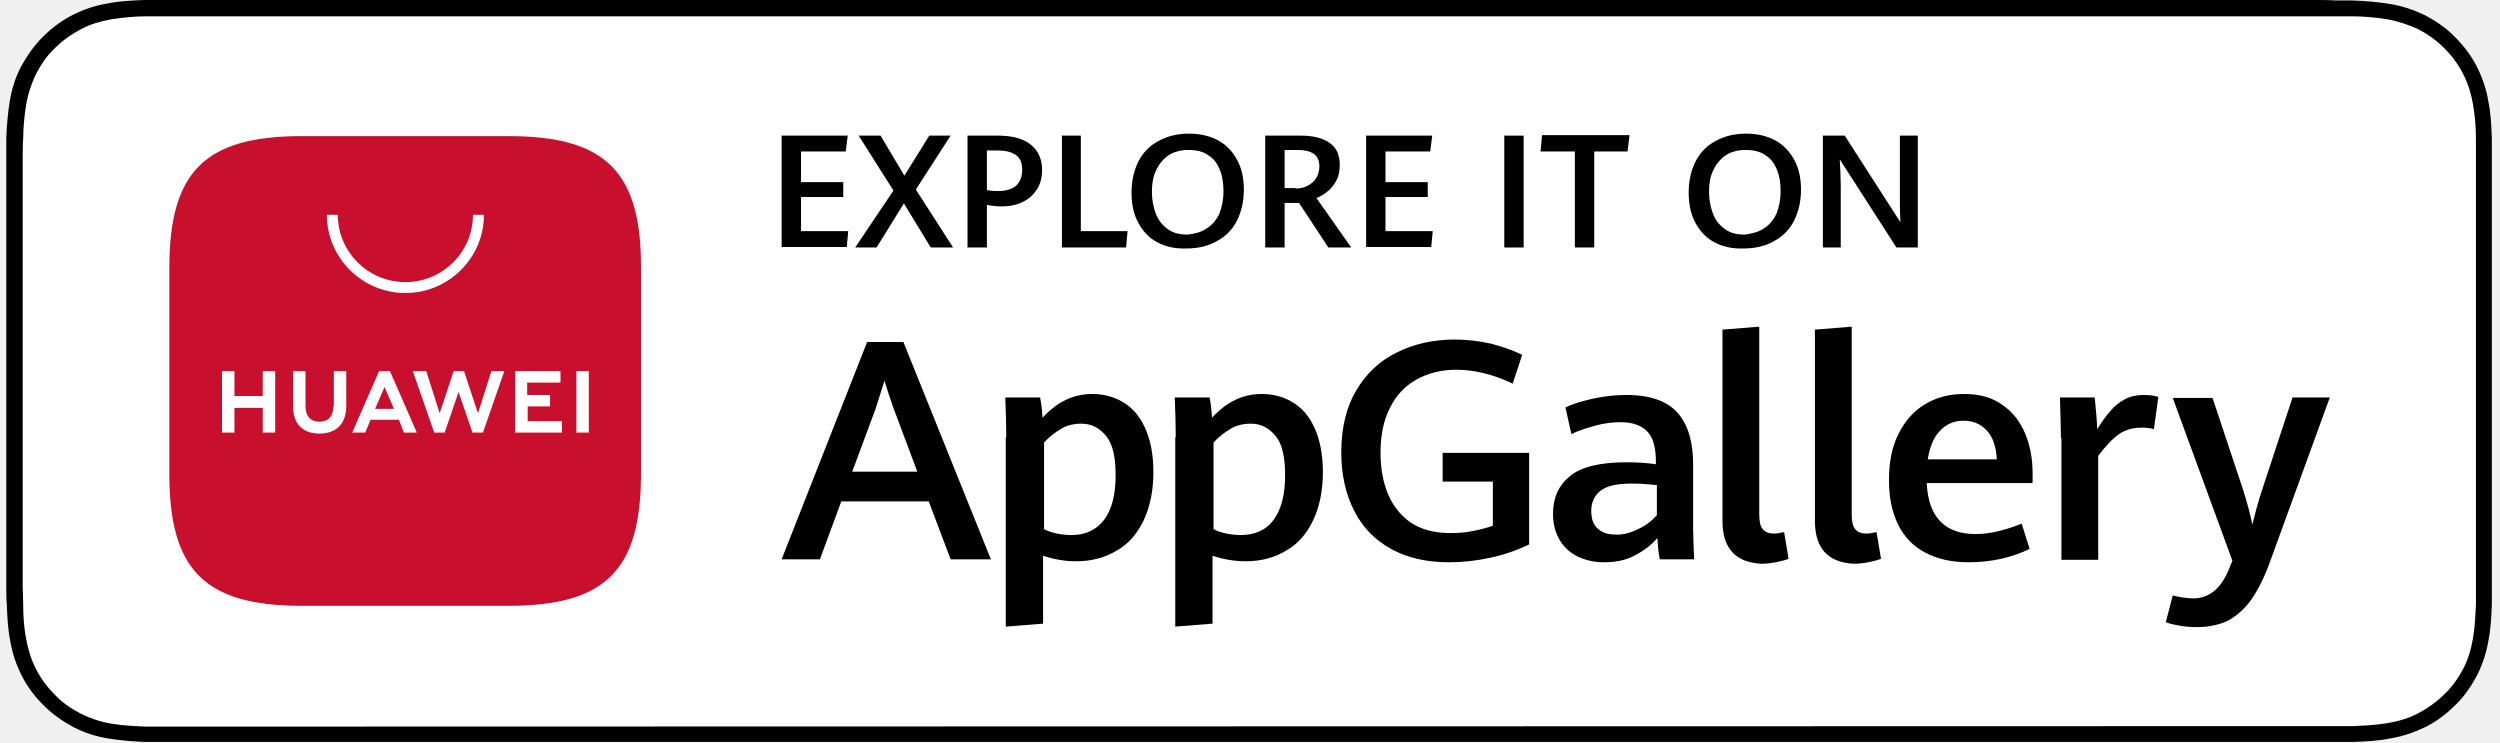
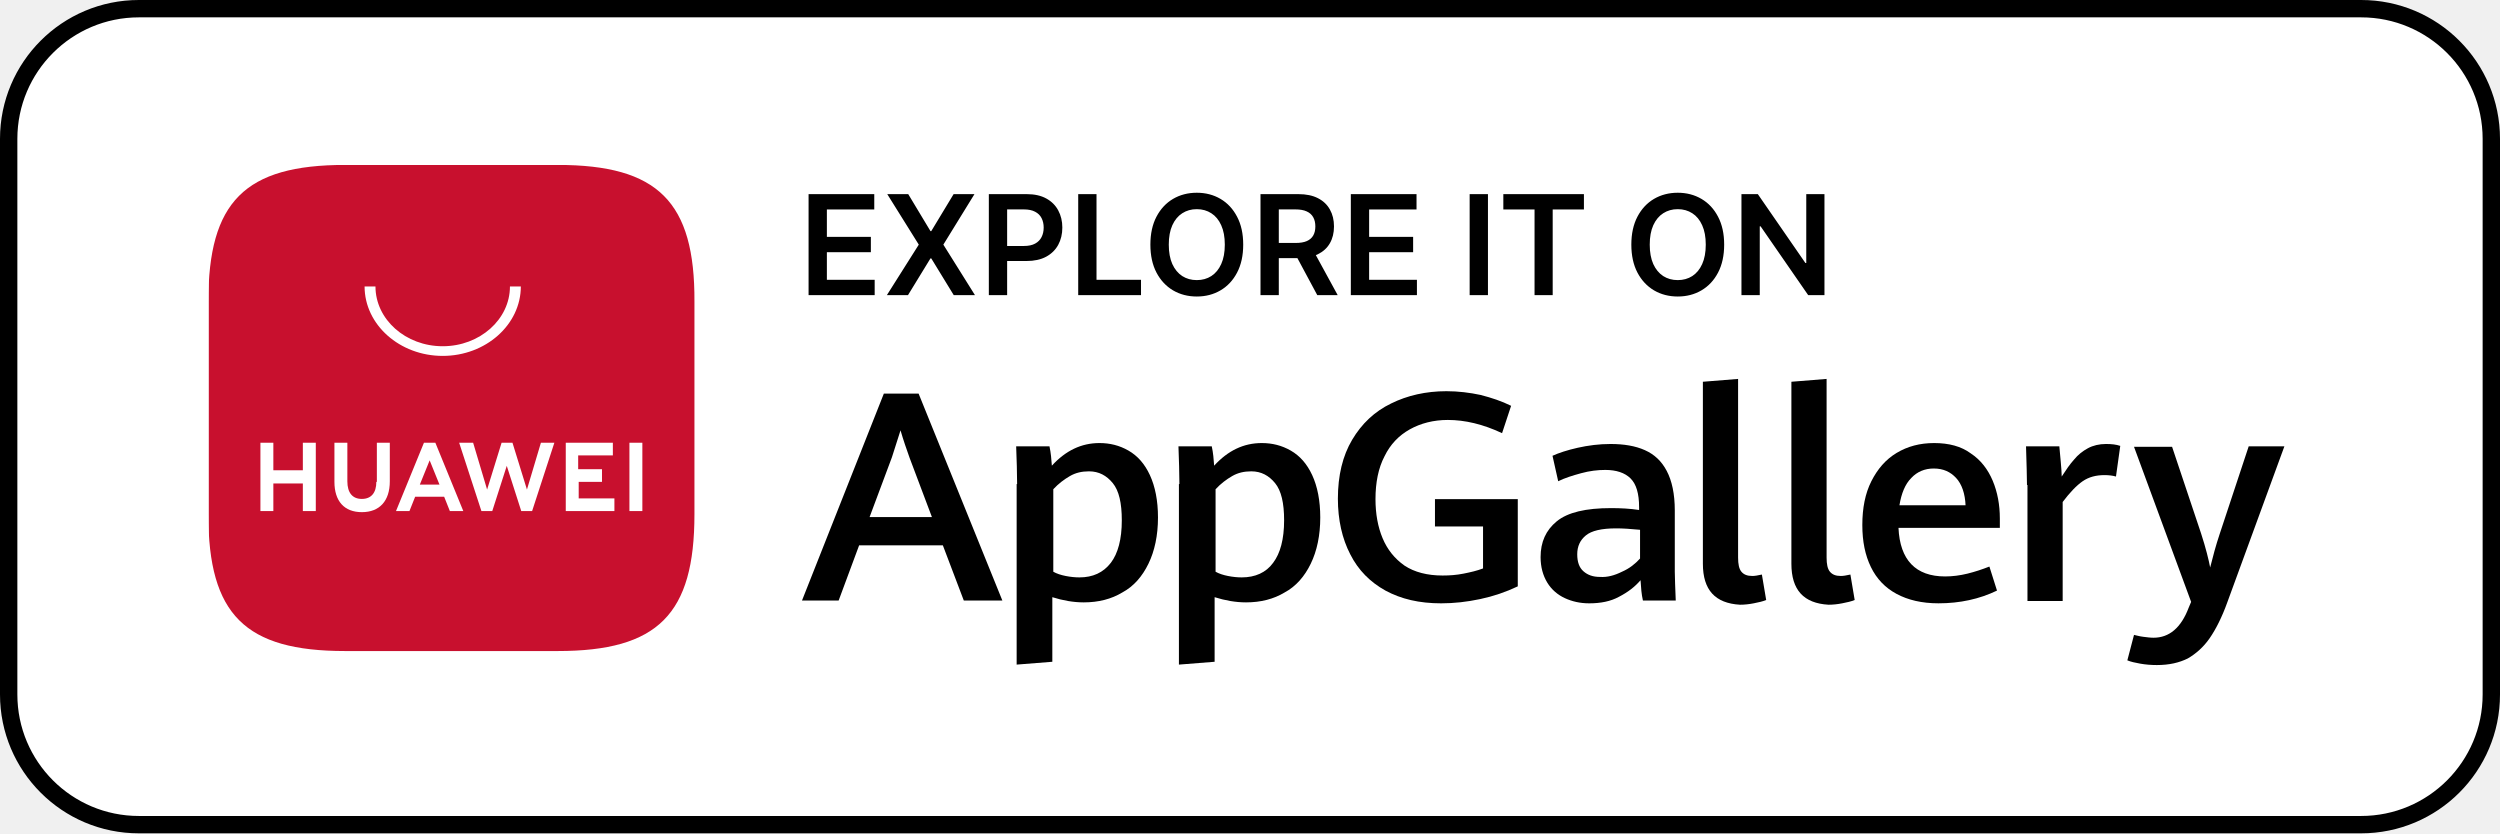
- <svg xmlns="http://www.w3.org/2000/svg" width="293" height="87" viewBox="0 0 293 87" fill="none">
-   <path d="M271.423 0H21.301C20.485 0 19.728 0 18.913 0C18.272 0 17.573 0 16.932 0C15.476 0.058 14.02 0.116 12.622 0.406C11.166 0.638 9.826 1.102 8.544 1.74C7.263 2.378 6.098 3.249 5.049 4.293C4.001 5.337 3.185 6.497 2.486 7.773C1.788 9.108 1.38 10.442 1.147 11.834C0.914 13.284 0.797 14.677 0.739 16.127C0.739 16.823 0.739 17.461 0.739 18.157C0.739 18.911 0.739 19.723 0.739 20.477V66.537C0.739 67.349 0.739 68.103 0.739 68.858C0.739 69.496 0.739 70.192 0.797 70.83C0.856 72.28 0.914 73.73 1.205 75.123C1.438 76.573 1.904 77.907 2.545 79.183C3.185 80.459 4.059 81.62 5.108 82.664C6.156 83.708 7.321 84.52 8.603 85.216C9.942 85.912 11.282 86.318 12.68 86.55C14.136 86.782 15.593 86.898 16.991 86.957C17.631 86.957 18.33 86.957 18.971 86.957C19.787 86.957 20.544 86.957 21.359 86.957H271.481C272.239 86.957 273.054 86.957 273.811 86.957C274.452 86.957 275.151 86.957 275.792 86.957C277.248 86.898 278.704 86.841 280.102 86.55C281.558 86.318 282.898 85.854 284.238 85.216C285.519 84.578 286.684 83.708 287.733 82.664C288.781 81.678 289.597 80.459 290.296 79.183C290.937 77.907 291.403 76.515 291.636 75.123C291.927 73.672 291.985 72.28 292.043 70.83C292.043 70.192 292.043 69.496 292.043 68.858C292.043 68.103 292.043 67.291 292.043 66.537V20.477C292.043 19.665 292.043 18.911 292.043 18.157C292.043 17.519 292.043 16.823 292.043 16.185C291.985 14.735 291.927 13.284 291.636 11.892C291.403 10.442 290.937 9.108 290.296 7.831C289.655 6.555 288.781 5.395 287.733 4.351C286.743 3.307 285.519 2.494 284.238 1.798C282.898 1.16 281.558 0.696 280.102 0.464C278.704 0.232 277.248 0.116 275.792 0.058C275.151 0.058 274.452 0.058 273.811 0.058C272.996 0 272.239 0 271.423 0Z" fill="black" />
-   <path d="M18.971 85.159C18.331 85.159 17.69 85.159 17.049 85.159C15.826 85.101 14.428 85.043 13.03 84.811C11.69 84.579 10.525 84.173 9.477 83.65C8.37 83.07 7.321 82.374 6.448 81.446C5.574 80.576 4.817 79.59 4.234 78.43C3.652 77.327 3.302 76.167 3.069 74.891C2.778 73.441 2.72 71.99 2.72 70.888C2.72 70.424 2.662 68.916 2.662 68.916V18.157C2.662 18.157 2.662 16.649 2.72 16.243C2.72 15.141 2.836 13.633 3.069 12.241C3.302 10.906 3.71 9.746 4.234 8.644C4.817 7.542 5.516 6.498 6.448 5.627C7.321 4.757 8.37 4.003 9.477 3.423C10.583 2.843 11.748 2.495 13.03 2.263C14.486 2.031 15.942 1.915 17.049 1.915H18.971H273.812H275.792C276.899 1.915 278.355 2.031 279.811 2.263C281.093 2.495 282.258 2.901 283.423 3.423C284.529 4.003 285.52 4.699 286.452 5.627C287.325 6.498 288.083 7.484 288.665 8.644C289.248 9.746 289.597 10.906 289.83 12.182C290.063 13.517 290.18 14.909 290.18 16.243C290.18 16.823 290.18 17.519 290.18 18.157C290.18 18.97 290.18 19.724 290.18 20.478V66.538C290.18 67.292 290.18 68.104 290.18 68.858C290.18 69.554 290.18 70.192 290.18 70.83C290.121 72.106 290.063 73.499 289.83 74.833C289.597 76.167 289.248 77.327 288.665 78.43C288.083 79.532 287.325 80.576 286.452 81.388C285.578 82.258 284.529 83.012 283.423 83.593C282.316 84.173 281.151 84.521 279.811 84.753C278.413 84.985 277.015 85.043 275.792 85.101C275.151 85.101 274.511 85.101 273.87 85.101H271.54L18.971 85.159Z" fill="white" />
-   <path d="M108.85 58.764H98.598L96.093 65.551H91.608L101.627 40.084H105.879L116.131 65.551H111.413L108.85 58.764ZM99.879 55.283H107.51L104.772 47.974C104.423 46.988 104.015 45.828 103.666 44.609C103.316 45.712 102.967 46.814 102.617 47.916L99.879 55.283Z" fill="black" />
-   <path d="M117.937 51.222C117.937 49.829 117.878 48.263 117.82 46.581H121.898C122.072 47.393 122.131 48.147 122.189 48.959C123.878 47.103 125.8 46.175 128.014 46.175C129.295 46.175 130.46 46.465 131.567 47.103C132.674 47.741 133.548 48.727 134.188 50.12C134.829 51.512 135.178 53.252 135.178 55.34C135.178 57.545 134.771 59.459 134.014 61.025C133.256 62.592 132.208 63.81 130.81 64.564C129.47 65.376 127.897 65.782 126.092 65.782C124.81 65.782 123.529 65.55 122.247 65.144V73.091L117.878 73.439V51.222H117.937ZM129.412 60.909C130.286 59.749 130.752 58.009 130.752 55.688C130.752 53.542 130.402 52.034 129.645 51.106C128.888 50.178 127.956 49.655 126.732 49.655C125.859 49.655 125.101 49.829 124.402 50.236C123.703 50.642 123.004 51.164 122.364 51.86V62.011C122.771 62.243 123.296 62.417 123.878 62.534C124.461 62.65 125.043 62.708 125.567 62.708C127.198 62.708 128.48 62.127 129.412 60.909Z" fill="black" />
-   <path d="M137.8 51.222C137.8 49.829 137.741 48.263 137.683 46.581H141.761C141.935 47.393 141.994 48.147 142.052 48.959C143.741 47.103 145.663 46.175 147.877 46.175C149.158 46.175 150.323 46.465 151.43 47.103C152.537 47.741 153.411 48.727 154.051 50.12C154.692 51.512 155.042 53.252 155.042 55.34C155.042 57.545 154.634 59.459 153.877 61.025C153.119 62.592 152.071 63.81 150.673 64.564C149.333 65.376 147.76 65.782 145.955 65.782C144.673 65.782 143.392 65.55 142.11 65.144V73.091L137.741 73.439V51.222H137.8ZM149.275 60.909C150.149 59.749 150.615 58.009 150.615 55.688C150.615 53.542 150.265 52.034 149.508 51.106C148.751 50.178 147.819 49.655 146.595 49.655C145.722 49.655 144.964 49.829 144.265 50.236C143.566 50.642 142.867 51.164 142.227 51.86V62.011C142.634 62.243 143.159 62.417 143.741 62.534C144.324 62.65 144.906 62.708 145.43 62.708C147.061 62.708 148.401 62.127 149.275 60.909Z" fill="black" />
-   <path d="M163.022 64.332C161.158 63.288 159.701 61.838 158.711 59.866C157.721 57.951 157.197 55.631 157.197 53.02C157.197 50.178 157.779 47.742 158.944 45.769C160.109 43.797 161.682 42.289 163.721 41.303C165.701 40.316 167.973 39.794 170.478 39.794C171.934 39.794 173.332 39.968 174.671 40.258C176.011 40.606 177.234 41.013 178.399 41.593L177.293 44.957C174.963 43.855 172.749 43.333 170.652 43.333C168.905 43.333 167.332 43.739 165.992 44.493C164.653 45.247 163.604 46.349 162.905 47.8C162.148 49.25 161.798 51.048 161.798 53.078C161.798 54.877 162.09 56.501 162.672 57.893C163.255 59.285 164.128 60.388 165.352 61.258C166.575 62.07 168.148 62.476 170.012 62.476C170.885 62.476 171.701 62.418 172.575 62.244C173.448 62.07 174.205 61.896 174.963 61.606V56.443H169.08V53.078H179.215V63.81C177.759 64.506 176.244 65.028 174.613 65.376C172.982 65.725 171.41 65.899 169.837 65.899C167.157 65.899 164.944 65.376 163.022 64.332Z" fill="black" />
-   <path d="M194.534 65.55C194.36 64.796 194.301 63.983 194.243 63.055C193.544 63.867 192.729 64.505 191.622 65.085C190.574 65.666 189.35 65.898 187.952 65.898C186.846 65.898 185.855 65.666 184.982 65.26C184.108 64.853 183.351 64.215 182.826 63.345C182.302 62.475 182.011 61.431 182.011 60.213C182.011 58.356 182.652 56.906 183.991 55.804C185.331 54.702 187.545 54.18 190.632 54.18C191.797 54.18 192.962 54.238 194.068 54.412V54.064C194.068 52.381 193.719 51.221 193.02 50.525C192.321 49.829 191.272 49.481 189.933 49.481C189.001 49.481 188.011 49.597 186.962 49.887C185.914 50.177 184.982 50.467 184.166 50.873L183.467 47.741C184.224 47.393 185.273 47.044 186.554 46.754C187.836 46.464 189.176 46.29 190.574 46.29C192.204 46.29 193.602 46.522 194.767 47.044C195.932 47.567 196.806 48.379 197.447 49.597C198.088 50.815 198.437 52.439 198.437 54.47V62.011C198.437 62.823 198.495 63.983 198.554 65.55H194.534ZM191.971 62.011C192.903 61.605 193.602 61.025 194.185 60.387V56.848C193.02 56.732 192.03 56.674 191.273 56.674C189.467 56.674 188.244 56.964 187.545 57.544C186.846 58.124 186.496 58.879 186.496 59.865C186.496 60.793 186.729 61.489 187.253 61.953C187.778 62.417 188.418 62.649 189.292 62.649C190.166 62.707 191.04 62.475 191.971 62.011Z" fill="black" />
-   <path d="M201.874 61.025V38.633L206.184 38.285V60.271C206.184 61.083 206.301 61.663 206.592 62.011C206.883 62.359 207.291 62.533 207.932 62.533C208.223 62.533 208.573 62.475 209.097 62.359L209.621 65.492C209.213 65.666 208.689 65.782 208.107 65.898C207.524 66.014 206.942 66.072 206.417 66.072C203.389 65.898 201.874 64.274 201.874 61.025Z" fill="black" />
-   <path d="M212.708 61.025V38.633L217.019 38.285V60.271C217.019 61.083 217.135 61.663 217.426 62.011C217.718 62.359 218.125 62.533 218.766 62.533C219.057 62.533 219.407 62.475 219.931 62.359L220.455 65.492C220.047 65.666 219.523 65.782 218.941 65.898C218.358 66.014 217.776 66.072 217.252 66.072C214.223 65.898 212.708 64.274 212.708 61.025Z" fill="black" />
-   <path d="M238.28 56.617H225.814C225.989 60.561 227.911 62.592 231.523 62.592C232.396 62.592 233.328 62.476 234.26 62.243C235.192 62.011 236.066 61.721 236.94 61.373L237.872 64.332C235.717 65.376 233.328 65.898 230.707 65.898C228.668 65.898 226.979 65.492 225.581 64.738C224.183 63.984 223.135 62.882 222.436 61.431C221.737 59.981 221.387 58.299 221.387 56.269C221.387 54.18 221.737 52.382 222.494 50.874C223.251 49.365 224.242 48.205 225.581 47.393C226.921 46.581 228.435 46.175 230.183 46.175C231.989 46.175 233.503 46.581 234.668 47.451C235.891 48.263 236.765 49.423 237.348 50.816C237.93 52.208 238.221 53.774 238.221 55.456V56.617H238.28ZM234.027 53.89C233.969 52.382 233.561 51.222 232.862 50.468C232.163 49.713 231.29 49.307 230.125 49.307C229.018 49.307 228.086 49.713 227.387 50.468C226.63 51.222 226.164 52.382 225.931 53.832H234.027V53.89Z" fill="black" />
-   <path d="M241.541 51.337C241.541 50.293 241.483 48.727 241.425 46.58H245.502C245.56 47.102 245.619 47.741 245.677 48.495C245.735 49.249 245.793 49.829 245.793 50.293C246.318 49.481 246.784 48.785 247.308 48.205C247.774 47.625 248.356 47.16 248.997 46.812C249.638 46.464 250.395 46.29 251.211 46.29C251.91 46.29 252.434 46.348 252.958 46.522L252.434 50.293C252.026 50.177 251.56 50.119 251.036 50.119C249.987 50.119 249.114 50.351 248.356 50.873C247.599 51.395 246.784 52.265 245.91 53.426V65.608H241.6V51.337H241.541Z" fill="black" />
-   <path d="M255.405 73.323C254.764 73.207 254.24 73.091 253.832 72.917L254.648 69.784C254.939 69.843 255.289 69.959 255.754 70.016C256.22 70.075 256.628 70.133 257.036 70.133C258.958 70.133 260.414 68.914 261.346 66.42L261.638 65.724L254.648 46.639H259.308L262.861 57.312C263.443 59.111 263.793 60.561 263.968 61.489C264.317 60.097 264.667 58.763 265.133 57.37L268.686 46.581H273.055L266.065 65.782C265.424 67.58 264.667 69.088 263.909 70.191C263.152 71.293 262.22 72.105 261.23 72.685C260.181 73.207 258.958 73.497 257.444 73.497C256.745 73.497 256.046 73.439 255.405 73.323Z" fill="black" />
-   <path d="M91.608 15.895H99.355L99.122 17.751H93.88V21.348H98.831V23.088H93.88V27.091H99.414L99.239 28.947H91.608V15.895Z" fill="black" />
-   <path d="M104.714 22.334L100.637 15.895H103.2L105.996 20.593L108.908 15.895H111.413L107.335 22.218L111.704 29.005H109.083L105.937 23.842L102.734 29.005H100.229L104.714 22.334Z" fill="black" />
-   <path d="M113.393 15.895H116.947C118.636 15.895 119.917 16.243 120.791 16.939C121.665 17.635 122.131 18.621 122.131 19.897C122.131 20.767 121.956 21.522 121.548 22.16C121.14 22.798 120.616 23.32 119.859 23.668C119.16 24.016 118.345 24.19 117.413 24.19C116.888 24.19 116.306 24.132 115.665 24.016V29.005H113.393V15.895ZM119.102 21.754C119.568 21.29 119.801 20.709 119.801 19.897C119.801 19.085 119.568 18.505 119.044 18.157C118.578 17.809 117.82 17.635 116.888 17.635H115.665V22.276C116.248 22.392 116.655 22.392 116.947 22.392C117.937 22.392 118.636 22.16 119.102 21.754Z" fill="black" />
-   <path d="M124.402 15.895H126.674V27.09H132.15L131.975 29.005H124.461V15.895H124.402Z" fill="black" />
-   <path d="M135.586 28.366C134.596 27.844 133.897 27.032 133.373 26.046C132.848 25.06 132.615 23.899 132.615 22.565C132.615 21.173 132.907 19.955 133.431 18.911C133.955 17.866 134.771 17.054 135.761 16.532C136.809 15.952 137.974 15.662 139.372 15.662C140.712 15.662 141.819 15.952 142.809 16.474C143.741 16.996 144.498 17.808 145.023 18.795C145.547 19.781 145.78 20.941 145.78 22.217C145.78 23.609 145.489 24.828 144.964 25.872C144.44 26.916 143.625 27.728 142.634 28.25C141.644 28.83 140.421 29.12 139.081 29.12C137.683 29.178 136.518 28.888 135.586 28.366ZM141.469 26.742C142.11 26.336 142.576 25.756 142.926 25.002C143.217 24.247 143.392 23.377 143.392 22.449C143.392 21.521 143.275 20.651 142.984 19.955C142.693 19.201 142.285 18.621 141.644 18.215C141.003 17.75 140.246 17.576 139.256 17.576C138.324 17.576 137.567 17.808 136.926 18.215C136.285 18.679 135.819 19.259 135.47 20.013C135.12 20.767 135.004 21.579 135.004 22.507C135.004 23.435 135.178 24.305 135.47 25.06C135.761 25.814 136.227 26.394 136.868 26.858C137.508 27.322 138.266 27.496 139.198 27.496C140.071 27.38 140.829 27.206 141.469 26.742Z" fill="black" />
-   <path d="M148.285 15.895H152.42C153.935 15.895 155.042 16.185 155.857 16.765C156.673 17.345 157.022 18.215 157.022 19.317C157.022 20.013 156.906 20.651 156.614 21.174C156.323 21.696 155.974 22.16 155.566 22.45C155.158 22.798 154.75 23.03 154.284 23.204L158.362 29.005H155.682L152.246 23.784H150.556V29.005H148.285V15.895ZM151.838 22.102C152.362 22.102 152.886 21.986 153.294 21.754C153.702 21.522 154.051 21.232 154.284 20.826C154.517 20.419 154.634 19.955 154.634 19.491C154.634 18.853 154.401 18.331 153.993 18.041C153.585 17.751 152.945 17.577 152.187 17.577H150.556V22.044H151.838V22.102Z" fill="black" />
-   <path d="M160.109 15.895H167.856L167.624 17.751H162.381V21.348H167.332V23.088H162.381V27.091H167.915L167.74 28.947H160.109V15.895Z" fill="black" />
-   <path d="M176.302 15.895H178.574V29.005H176.302V15.895Z" fill="black" />
-   <path d="M184.632 17.75H180.555L180.729 15.835H190.981L190.748 17.75H186.845V29.004H184.574V17.75H184.632Z" fill="black" />
-   <path d="M200.883 28.366C199.893 27.844 199.194 27.032 198.67 26.046C198.146 25.06 197.913 23.899 197.913 22.565C197.913 21.173 198.204 19.955 198.728 18.911C199.252 17.866 200.068 17.054 201.058 16.532C202.107 15.952 203.272 15.662 204.67 15.662C206.009 15.662 207.116 15.952 208.106 16.474C209.038 16.996 209.796 17.808 210.32 18.795C210.844 19.781 211.077 20.941 211.077 22.217C211.077 23.609 210.786 24.828 210.262 25.872C209.737 26.916 208.922 27.728 207.932 28.25C206.941 28.83 205.718 29.12 204.378 29.12C202.98 29.178 201.815 28.888 200.883 28.366ZM206.767 26.742C207.407 26.336 207.873 25.756 208.223 25.002C208.514 24.247 208.689 23.377 208.689 22.449C208.689 21.521 208.572 20.651 208.281 19.955C207.99 19.201 207.582 18.621 206.941 18.215C206.301 17.75 205.543 17.576 204.553 17.576C203.621 17.576 202.864 17.808 202.223 18.215C201.582 18.679 201.116 19.259 200.767 20.013C200.417 20.767 200.301 21.579 200.301 22.507C200.301 23.435 200.476 24.305 200.767 25.06C201.058 25.814 201.524 26.394 202.165 26.858C202.806 27.322 203.563 27.496 204.495 27.496C205.31 27.38 206.126 27.206 206.767 26.742Z" fill="black" />
-   <path d="M213.582 15.895H216.203L222.727 26.046C222.669 25.06 222.669 24.19 222.669 23.378V15.895H224.766V29.005H222.261L215.621 18.679C215.679 19.839 215.737 20.884 215.737 21.812V29.005H213.64V15.895H213.582Z" fill="black" />
-   <path fill-rule="evenodd" clip-rule="evenodd" d="M59.571 15.952H35.397C23.98 15.952 19.845 20.129 19.845 31.441V55.515C19.845 66.885 24.039 71.003 35.397 71.003H59.571C70.987 71.003 75.123 66.827 75.123 55.515V31.441C75.181 20.129 70.987 15.952 59.571 15.952Z" fill="#C8102E" />
-   <path d="M30.796 43.508H32.252V50.701H30.796V47.801H27.476V50.701H26.019V43.508H27.476V46.408H30.796V43.508ZM39.067 47.627C39.067 48.787 38.485 49.425 37.436 49.425C36.388 49.425 35.805 48.787 35.805 47.569V43.508H34.349V47.627C34.349 49.657 35.456 50.817 37.436 50.817C39.417 50.817 40.582 49.657 40.582 47.569V43.508H39.125V47.627H39.067ZM56.018 48.439L54.387 43.508H53.163L51.532 48.439L49.96 43.508H48.387L50.892 50.701H52.115L53.746 45.944L55.377 50.701H56.6L59.105 43.508H57.59L56.018 48.439ZM61.784 47.627H64.464V46.292H61.784V44.842H65.687V43.508H60.386V50.701H65.862V49.367H61.843V47.627H61.784ZM67.551 50.701H69.007V43.508H67.551V50.701ZM43.436 49.193L42.795 50.701H41.281L44.426 43.508H45.708L48.853 50.701H47.339L46.756 49.193H43.436ZM43.96 47.917H46.173L45.067 45.364L43.96 47.917Z" fill="white" />
-   <path d="M47.513 34.342C42.445 34.342 38.31 30.223 38.31 25.176H39.591C39.591 29.527 43.144 33.065 47.513 33.065C51.882 33.065 55.435 29.527 55.435 25.176H56.717C56.717 30.223 52.581 34.342 47.513 34.342Z" fill="white" />
+ <svg xmlns="http://www.w3.org/2000/svg" width="144" height="48" viewBox="0 0 144 48" fill="none">
+   <rect x="0.5" y="0.5" width="143" height="47" rx="7.5" fill="white" />
+   <rect x="0.5" y="0.5" width="143" height="47" rx="7.5" stroke="black" />
+   <g clip-path="url(#clip0_161_11172)">
+     <mask id="mask0_161_11172" style="mask-type:luminance" maskUnits="userSpaceOnUse" x="12" y="9" width="120" height="30">
+       <path d="M132 9.5H12V38.5H132V9.5Z" fill="white" />
+     </mask>
+     <g mask="url(#mask0_161_11172)">
+       <path d="M54.309 31.413H49.485L48.306 34.59H46.195L50.91 22.67H52.911L57.736 34.59H55.515L54.309 31.413ZM50.088 29.784H53.679L52.39 26.363C52.226 25.901 52.034 25.358 51.87 24.788C51.705 25.304 51.541 25.82 51.376 26.335L50.088 29.784Z" fill="black" />
+       <path d="M58.586 27.882C58.586 27.23 58.559 26.497 58.531 25.71H60.45C60.532 26.09 60.56 26.443 60.587 26.823C61.382 25.954 62.286 25.52 63.328 25.52C63.931 25.52 64.479 25.655 65 25.954C65.521 26.253 65.932 26.714 66.234 27.366C66.535 28.017 66.7 28.832 66.7 29.809C66.7 30.841 66.508 31.737 66.151 32.47C65.795 33.203 65.302 33.774 64.644 34.127C64.014 34.507 63.273 34.697 62.424 34.697C61.821 34.697 61.218 34.588 60.614 34.398V38.118L58.559 38.281V27.882H58.586ZM63.986 32.416C64.398 31.873 64.616 31.058 64.616 29.972C64.616 28.968 64.452 28.262 64.096 27.827C63.74 27.393 63.301 27.149 62.725 27.149C62.314 27.149 61.958 27.23 61.629 27.42C61.3 27.61 60.971 27.855 60.67 28.18V32.932C60.861 33.041 61.108 33.122 61.382 33.176C61.656 33.231 61.93 33.258 62.177 33.258C62.944 33.258 63.548 32.986 63.986 32.416Z" fill="black" />
+       <path d="M67.934 27.882C67.934 27.23 67.906 26.497 67.879 25.71H69.798C69.88 26.09 69.908 26.443 69.935 26.823C70.73 25.954 71.634 25.52 72.676 25.52C73.279 25.52 73.827 25.655 74.348 25.954C74.869 26.253 75.28 26.714 75.582 27.366C75.883 28.017 76.047 28.832 76.047 29.809C76.047 30.841 75.856 31.737 75.499 32.47C75.143 33.203 74.65 33.774 73.992 34.127C73.361 34.507 72.621 34.697 71.772 34.697C71.168 34.697 70.566 34.588 69.962 34.398V38.118L67.906 38.281V27.882H67.934ZM73.334 32.416C73.745 31.873 73.965 31.058 73.965 29.972C73.965 28.968 73.8 28.262 73.444 27.827C73.087 27.393 72.649 27.149 72.073 27.149C71.662 27.149 71.305 27.23 70.976 27.42C70.647 27.61 70.318 27.855 70.017 28.18V32.932C70.209 33.041 70.456 33.122 70.73 33.176C71.004 33.231 71.278 33.258 71.525 33.258C72.292 33.258 72.923 32.986 73.334 32.416Z" fill="black" />
+       <path d="M79.803 34.018C78.926 33.53 78.241 32.851 77.775 31.928C77.309 31.032 77.062 29.946 77.062 28.724C77.062 27.393 77.336 26.253 77.885 25.33C78.433 24.407 79.173 23.701 80.132 23.239C81.064 22.778 82.134 22.533 83.312 22.533C83.998 22.533 84.655 22.615 85.286 22.75C85.916 22.913 86.492 23.103 87.04 23.375L86.519 24.95C85.423 24.434 84.381 24.189 83.394 24.189C82.572 24.189 81.832 24.38 81.201 24.733C80.571 25.085 80.078 25.601 79.749 26.28C79.392 26.959 79.228 27.801 79.228 28.751C79.228 29.593 79.365 30.353 79.639 31.005C79.913 31.656 80.324 32.172 80.9 32.579C81.476 32.959 82.215 33.15 83.093 33.15C83.504 33.15 83.888 33.122 84.299 33.041C84.71 32.959 85.066 32.878 85.423 32.742V30.326H82.654V28.751H87.424V33.774C86.739 34.1 86.026 34.344 85.258 34.507C84.491 34.67 83.751 34.752 83.011 34.752C81.75 34.752 80.708 34.507 79.803 34.018Z" fill="black" />
+       <path d="M94.632 34.589C94.55 34.236 94.522 33.855 94.495 33.421C94.166 33.801 93.782 34.1 93.261 34.371C92.768 34.643 92.192 34.752 91.534 34.752C91.014 34.752 90.547 34.643 90.136 34.453C89.725 34.263 89.369 33.964 89.122 33.557C88.875 33.15 88.738 32.661 88.738 32.091C88.738 31.222 89.04 30.543 89.67 30.027C90.301 29.511 91.343 29.267 92.795 29.267C93.344 29.267 93.892 29.294 94.412 29.375V29.212C94.412 28.425 94.248 27.882 93.919 27.556C93.59 27.23 93.096 27.068 92.466 27.068C92.028 27.068 91.562 27.122 91.068 27.258C90.575 27.393 90.136 27.529 89.752 27.719L89.424 26.253C89.78 26.09 90.273 25.927 90.876 25.791C91.48 25.656 92.11 25.574 92.768 25.574C93.535 25.574 94.193 25.683 94.741 25.927C95.289 26.172 95.701 26.552 96.002 27.122C96.304 27.692 96.468 28.452 96.468 29.403V32.932C96.468 33.312 96.496 33.855 96.523 34.589H94.632ZM93.425 32.932C93.864 32.742 94.193 32.471 94.467 32.172V30.516C93.919 30.462 93.453 30.434 93.096 30.434C92.247 30.434 91.671 30.57 91.343 30.842C91.014 31.113 90.849 31.466 90.849 31.928C90.849 32.362 90.959 32.688 91.205 32.905C91.452 33.122 91.753 33.231 92.165 33.231C92.576 33.258 92.987 33.15 93.425 32.932Z" fill="black" />
+       <path d="M98.086 32.47V21.989L100.114 21.826V32.117C100.114 32.497 100.169 32.768 100.306 32.931C100.443 33.094 100.635 33.176 100.937 33.176C101.074 33.176 101.238 33.148 101.485 33.094L101.732 34.56C101.54 34.642 101.293 34.696 101.019 34.75C100.745 34.805 100.47 34.832 100.224 34.832C98.798 34.75 98.086 33.99 98.086 32.47Z" fill="black" />
+       <path d="M103.184 32.47V21.989L105.212 21.826V32.117C105.212 32.497 105.267 32.768 105.404 32.931C105.541 33.094 105.733 33.176 106.034 33.176C106.172 33.176 106.336 33.148 106.583 33.094L106.83 34.56C106.638 34.642 106.391 34.696 106.117 34.75C105.843 34.805 105.569 34.832 105.322 34.832C103.897 34.75 103.184 33.99 103.184 32.47Z" fill="black" />
+       <path d="M115.219 30.407H109.353C109.435 32.253 110.34 33.203 112.039 33.203C112.45 33.203 112.889 33.149 113.327 33.041C113.766 32.932 114.177 32.796 114.589 32.633L115.027 34.018C114.013 34.507 112.889 34.751 111.655 34.751C110.696 34.751 109.901 34.561 109.243 34.208C108.585 33.855 108.092 33.339 107.763 32.66C107.434 31.982 107.27 31.194 107.27 30.244C107.27 29.266 107.434 28.425 107.79 27.719C108.147 27.013 108.613 26.47 109.243 26.09C109.874 25.71 110.586 25.52 111.409 25.52C112.259 25.52 112.971 25.71 113.519 26.117C114.095 26.497 114.506 27.04 114.781 27.692C115.054 28.343 115.191 29.076 115.191 29.864V30.407H115.219ZM113.218 29.131C113.19 28.425 112.998 27.882 112.67 27.529C112.341 27.176 111.93 26.986 111.382 26.986C110.861 26.986 110.422 27.176 110.093 27.529C109.737 27.882 109.518 28.425 109.408 29.104H113.218V29.131Z" fill="black" />
+       <path d="M116.754 27.936C116.754 27.448 116.727 26.715 116.699 25.71H118.618C118.646 25.954 118.673 26.253 118.7 26.606C118.728 26.959 118.755 27.23 118.755 27.448C119.002 27.068 119.221 26.742 119.468 26.47C119.687 26.199 119.961 25.982 120.263 25.819C120.564 25.656 120.921 25.574 121.304 25.574C121.633 25.574 121.88 25.601 122.127 25.683L121.88 27.448C121.688 27.393 121.469 27.366 121.222 27.366C120.729 27.366 120.318 27.475 119.961 27.719C119.605 27.964 119.221 28.371 118.81 28.914V34.616H116.782V27.936H116.754Z" fill="black" />
+       <path d="M123.275 38.226C122.974 38.172 122.727 38.117 122.535 38.036L122.919 36.57C123.056 36.597 123.221 36.651 123.44 36.678C123.659 36.705 123.851 36.733 124.043 36.733C124.947 36.733 125.633 36.162 126.071 34.995L126.209 34.669L122.919 25.736H125.112L126.784 30.732C127.058 31.574 127.223 32.253 127.305 32.687C127.469 32.035 127.634 31.411 127.853 30.759L129.525 25.709H131.581L128.292 34.696C127.99 35.538 127.634 36.244 127.277 36.76C126.921 37.276 126.482 37.656 126.017 37.927C125.523 38.172 124.947 38.307 124.235 38.307C123.906 38.307 123.577 38.28 123.275 38.226Z" fill="black" />
+       <path fill-rule="evenodd" clip-rule="evenodd" d="M32.122 9.5H19.878C14.095 9.5 12 11.624 12 17.378V29.622C12 35.405 14.124 37.5 19.878 37.5H32.122C37.905 37.5 40 35.376 40 29.622V17.378C40.029 11.624 37.905 9.5 32.122 9.5Z" fill="#C8102E" />
+       <path d="M17.444 25.5H18.19V29.436H17.444V27.849H15.745V29.436H15V25.5H15.745V27.087H17.444V25.5ZM21.677 27.754C21.677 28.389 21.379 28.738 20.843 28.738C20.306 28.738 20.008 28.389 20.008 27.722V25.5H19.263V27.754C19.263 28.865 19.829 29.5 20.843 29.5C21.856 29.5 22.453 28.865 22.453 27.722V25.5H21.707V27.754H21.677ZM30.352 28.198L29.518 25.5H28.892L28.057 28.198L27.252 25.5H26.447L27.729 29.436H28.355L29.19 26.833L30.024 29.436H30.65L31.932 25.5H31.157L30.352 28.198ZM33.303 27.754H34.675V27.024H33.303V26.23H35.301V25.5H32.588V29.436H35.39V28.706H33.333V27.754H33.303ZM36.255 29.436H37V25.5H36.255V29.436ZM23.913 28.611L23.585 29.436H22.81L24.42 25.5H25.076L26.686 29.436H25.911L25.583 28.611H23.913ZM24.182 27.913H25.314L24.748 26.516L24.182 27.913Z" fill="white" />
+       <path d="M25.5 20.5C23.022 20.5 21 18.703 21 16.5H21.627C21.627 18.399 23.364 19.943 25.5 19.943C27.636 19.943 29.373 18.399 29.373 16.5H30C30 18.703 27.978 20.5 25.5 20.5Z" fill="white" />
+     </g>
+     <path d="M46.574 17V11.182H50.358V12.065H47.628V13.645H50.162V14.528H47.628V16.116H50.381V17H46.574ZM52.314 11.182L53.595 13.312H53.641L54.928 11.182H56.129L54.337 14.091L56.158 17H54.936L53.641 14.883H53.595L52.3 17H51.084L52.922 14.091L51.106 11.182H52.314ZM56.957 17V11.182H59.139C59.586 11.182 59.961 11.265 60.264 11.432C60.568 11.598 60.798 11.828 60.954 12.119C61.111 12.409 61.19 12.739 61.19 13.108C61.19 13.481 61.111 13.812 60.954 14.102C60.797 14.392 60.565 14.62 60.258 14.787C59.951 14.952 59.573 15.034 59.124 15.034H57.678V14.168H58.982C59.244 14.168 59.458 14.122 59.624 14.031C59.791 13.94 59.914 13.815 59.994 13.656C60.075 13.497 60.116 13.314 60.116 13.108C60.116 12.902 60.075 12.72 59.994 12.562C59.914 12.405 59.79 12.283 59.621 12.196C59.455 12.107 59.24 12.062 58.977 12.062H58.011V17H56.957ZM62.105 17V11.182H63.159V16.116H65.722V17H62.105ZM71.609 14.091C71.609 14.718 71.491 15.255 71.256 15.702C71.023 16.147 70.705 16.488 70.302 16.724C69.9 16.961 69.445 17.079 68.935 17.079C68.426 17.079 67.969 16.961 67.566 16.724C67.165 16.486 66.846 16.144 66.612 15.699C66.379 15.252 66.262 14.716 66.262 14.091C66.262 13.464 66.379 12.928 66.612 12.483C66.846 12.036 67.165 11.694 67.566 11.457C67.969 11.221 68.426 11.102 68.935 11.102C69.445 11.102 69.9 11.221 70.302 11.457C70.705 11.694 71.023 12.036 71.256 12.483C71.491 12.928 71.609 13.464 71.609 14.091ZM70.549 14.091C70.549 13.65 70.48 13.277 70.342 12.974C70.205 12.669 70.016 12.439 69.773 12.284C69.531 12.127 69.252 12.048 68.935 12.048C68.619 12.048 68.34 12.127 68.097 12.284C67.855 12.439 67.665 12.669 67.526 12.974C67.39 13.277 67.322 13.65 67.322 14.091C67.322 14.532 67.39 14.905 67.526 15.21C67.665 15.513 67.855 15.743 68.097 15.901C68.34 16.056 68.619 16.134 68.935 16.134C69.252 16.134 69.531 16.056 69.773 15.901C70.016 15.743 70.205 15.513 70.342 15.21C70.48 14.905 70.549 14.532 70.549 14.091ZM72.605 17V11.182H74.787C75.234 11.182 75.609 11.259 75.912 11.415C76.217 11.57 76.447 11.788 76.602 12.068C76.76 12.347 76.838 12.671 76.838 13.043C76.838 13.416 76.758 13.74 76.599 14.014C76.442 14.287 76.21 14.498 75.903 14.648C75.597 14.796 75.22 14.869 74.773 14.869H73.219V13.994H74.631C74.892 13.994 75.106 13.958 75.273 13.886C75.439 13.812 75.562 13.706 75.642 13.565C75.724 13.423 75.764 13.249 75.764 13.043C75.764 12.836 75.724 12.66 75.642 12.514C75.561 12.367 75.437 12.255 75.27 12.179C75.103 12.101 74.888 12.062 74.625 12.062H73.659V17H72.605ZM75.611 14.364L77.051 17H75.875L74.46 14.364H75.611ZM77.808 17V11.182H81.592V12.065H78.862V13.645H81.396V14.528H78.862V16.116H81.615V17H77.808ZM85.706 11.182V17H84.652V11.182H85.706ZM86.592 12.065V11.182H91.234V12.065H89.435V17H88.39V12.065H86.592ZM99.312 14.091C99.312 14.718 99.194 15.255 98.96 15.702C98.727 16.147 98.408 16.488 98.005 16.724C97.603 16.961 97.148 17.079 96.638 17.079C96.129 17.079 95.673 16.961 95.269 16.724C94.868 16.486 94.549 16.144 94.315 15.699C94.082 15.252 93.965 14.716 93.965 14.091C93.965 13.464 94.082 12.928 94.315 12.483C94.549 12.036 94.868 11.694 95.269 11.457C95.673 11.221 96.129 11.102 96.638 11.102C97.148 11.102 97.603 11.221 98.005 11.457C98.408 11.694 98.727 12.036 98.96 12.483C99.194 12.928 99.312 13.464 99.312 14.091ZM98.252 14.091C98.252 13.65 98.183 13.277 98.045 12.974C97.908 12.669 97.719 12.439 97.477 12.284C97.234 12.127 96.955 12.048 96.638 12.048C96.322 12.048 96.043 12.127 95.8 12.284C95.558 12.439 95.368 12.669 95.229 12.974C95.093 13.277 95.025 13.65 95.025 14.091C95.025 14.532 95.093 14.905 95.229 15.21C95.368 15.513 95.558 15.743 95.8 15.901C96.043 16.056 96.322 16.134 96.638 16.134C96.955 16.134 97.234 16.056 97.477 15.901C97.719 15.743 97.908 15.513 98.045 15.21C98.183 14.905 98.252 14.532 98.252 14.091ZM105.089 11.182V17H104.152L101.411 13.037H101.362V17H100.308V11.182H101.251L103.99 15.148H104.041V11.182H105.089Z" fill="black" />
+   </g>
+   <defs>
+     <clipPath id="clip0_161_11172">
+       <rect width="120" height="29" fill="white" transform="translate(12 9.5)" />
+     </clipPath>
+   </defs>
</svg>
